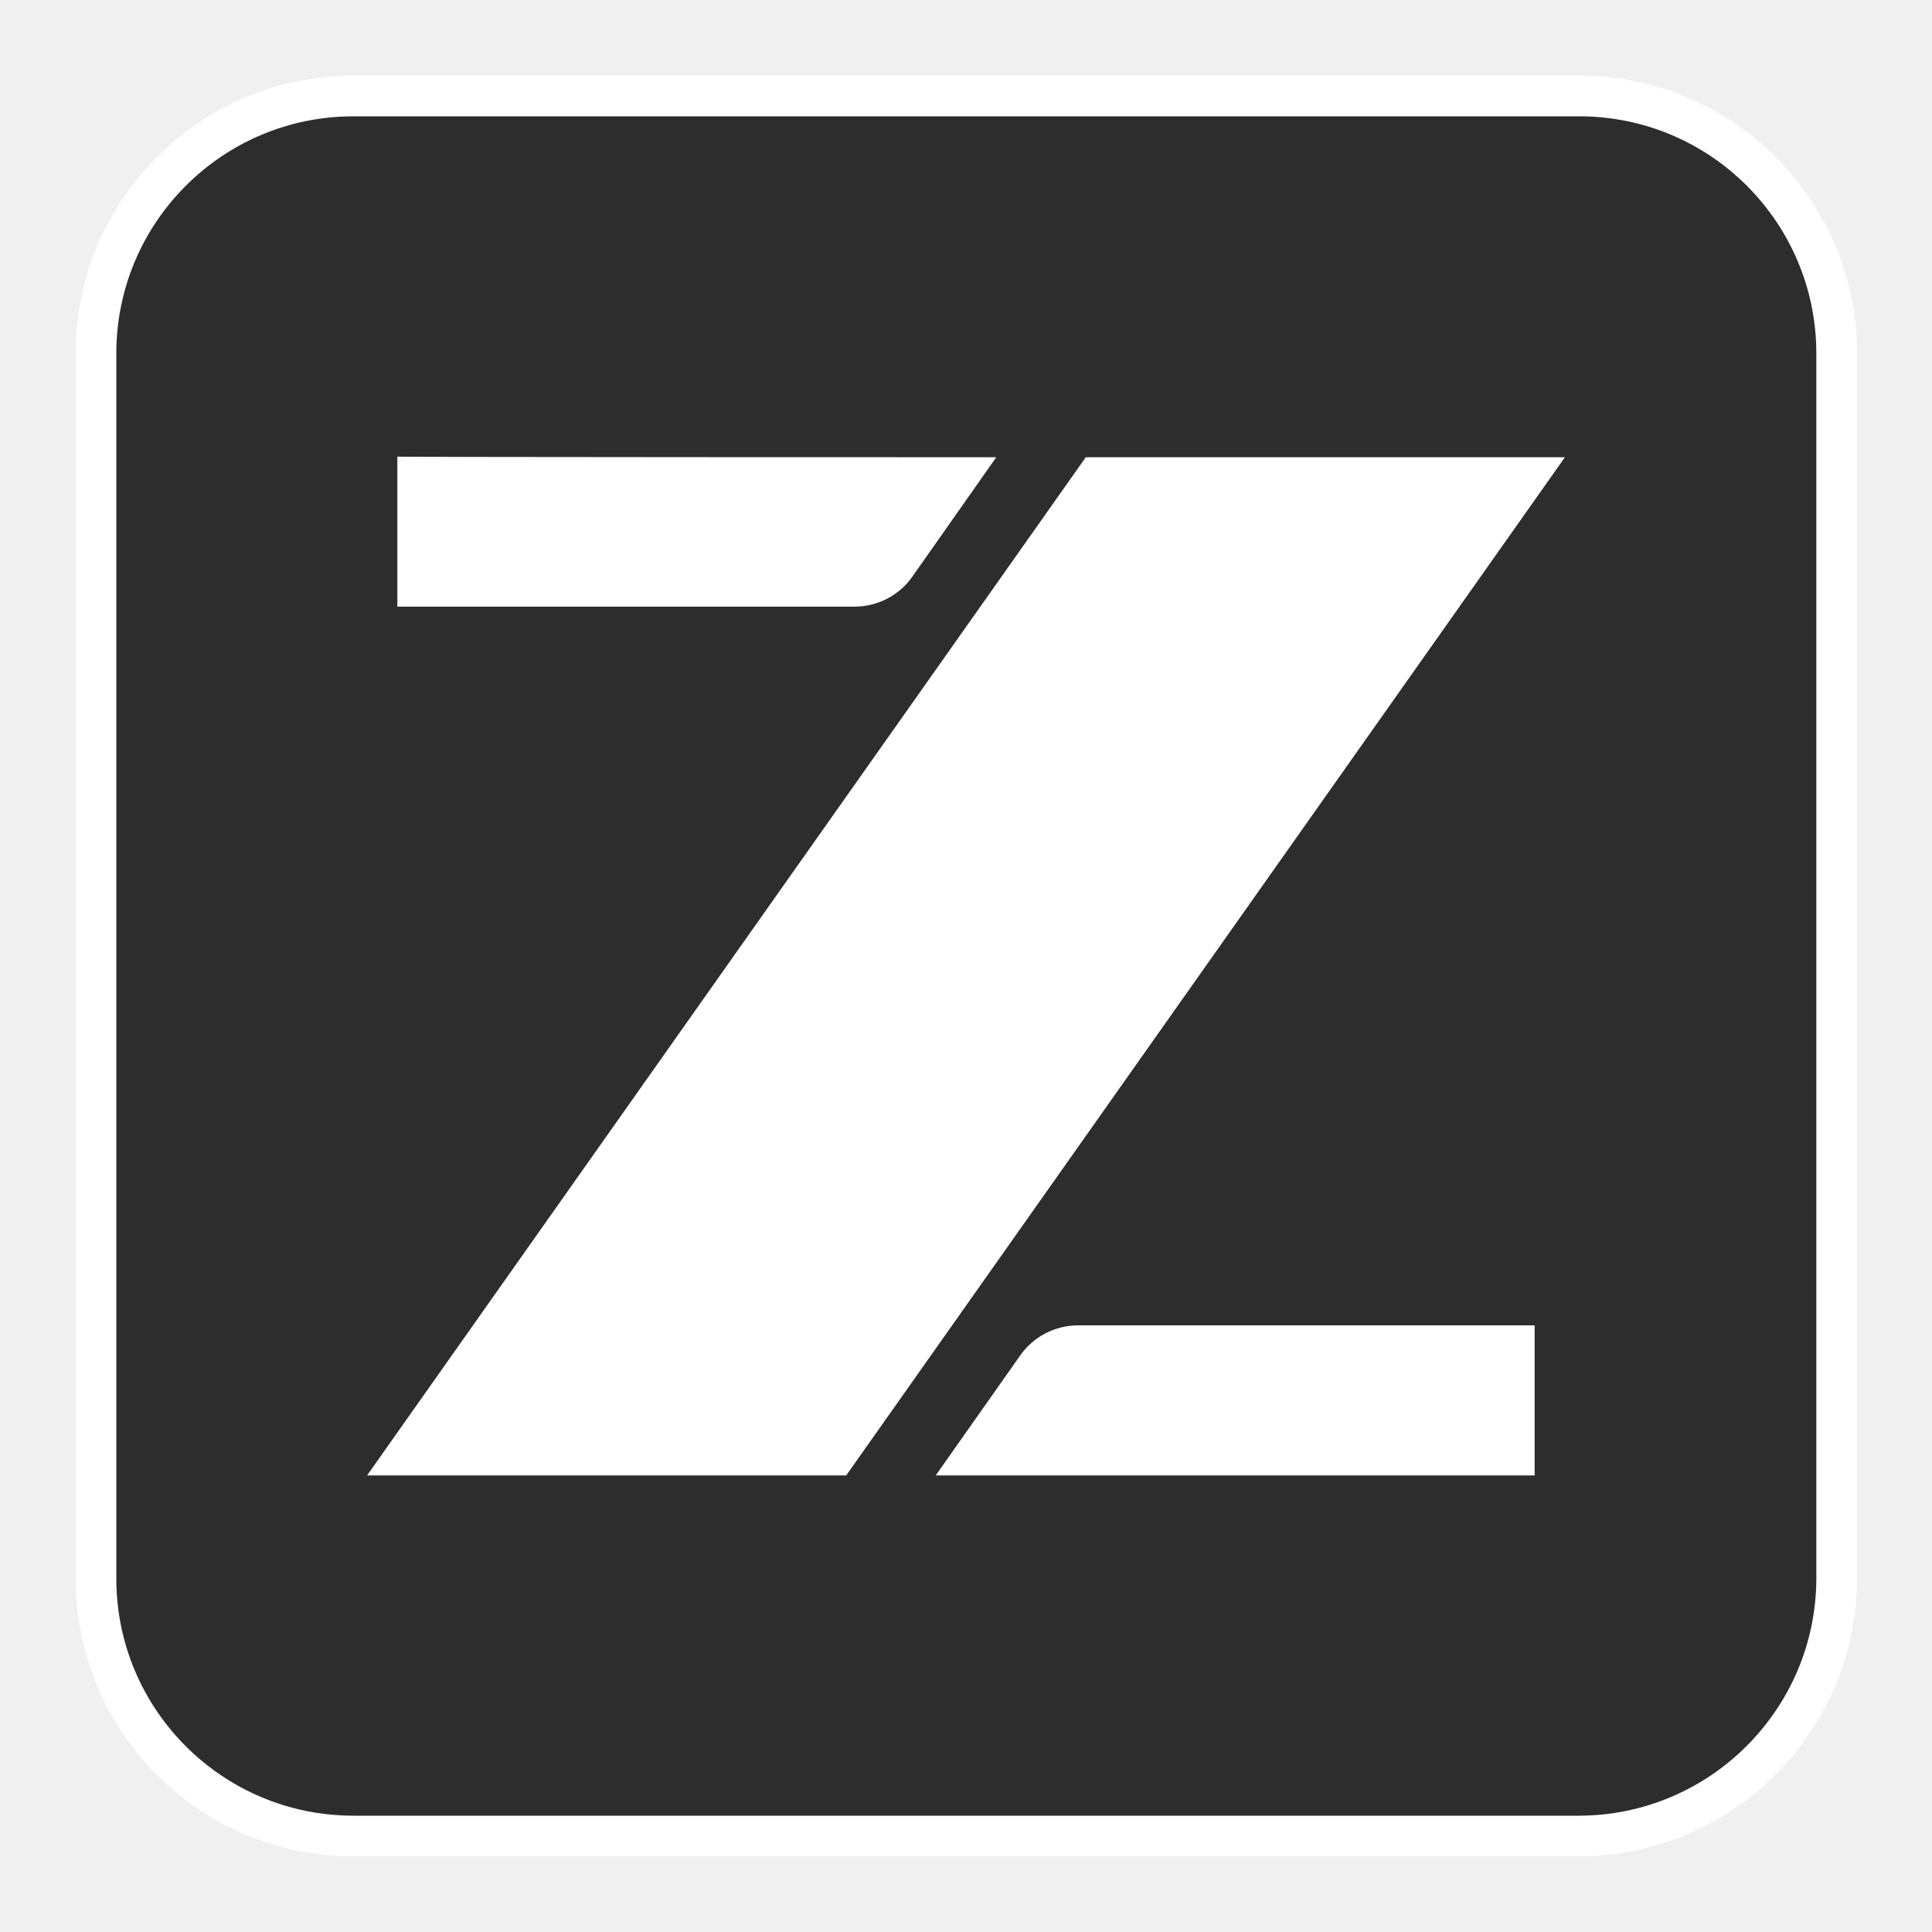
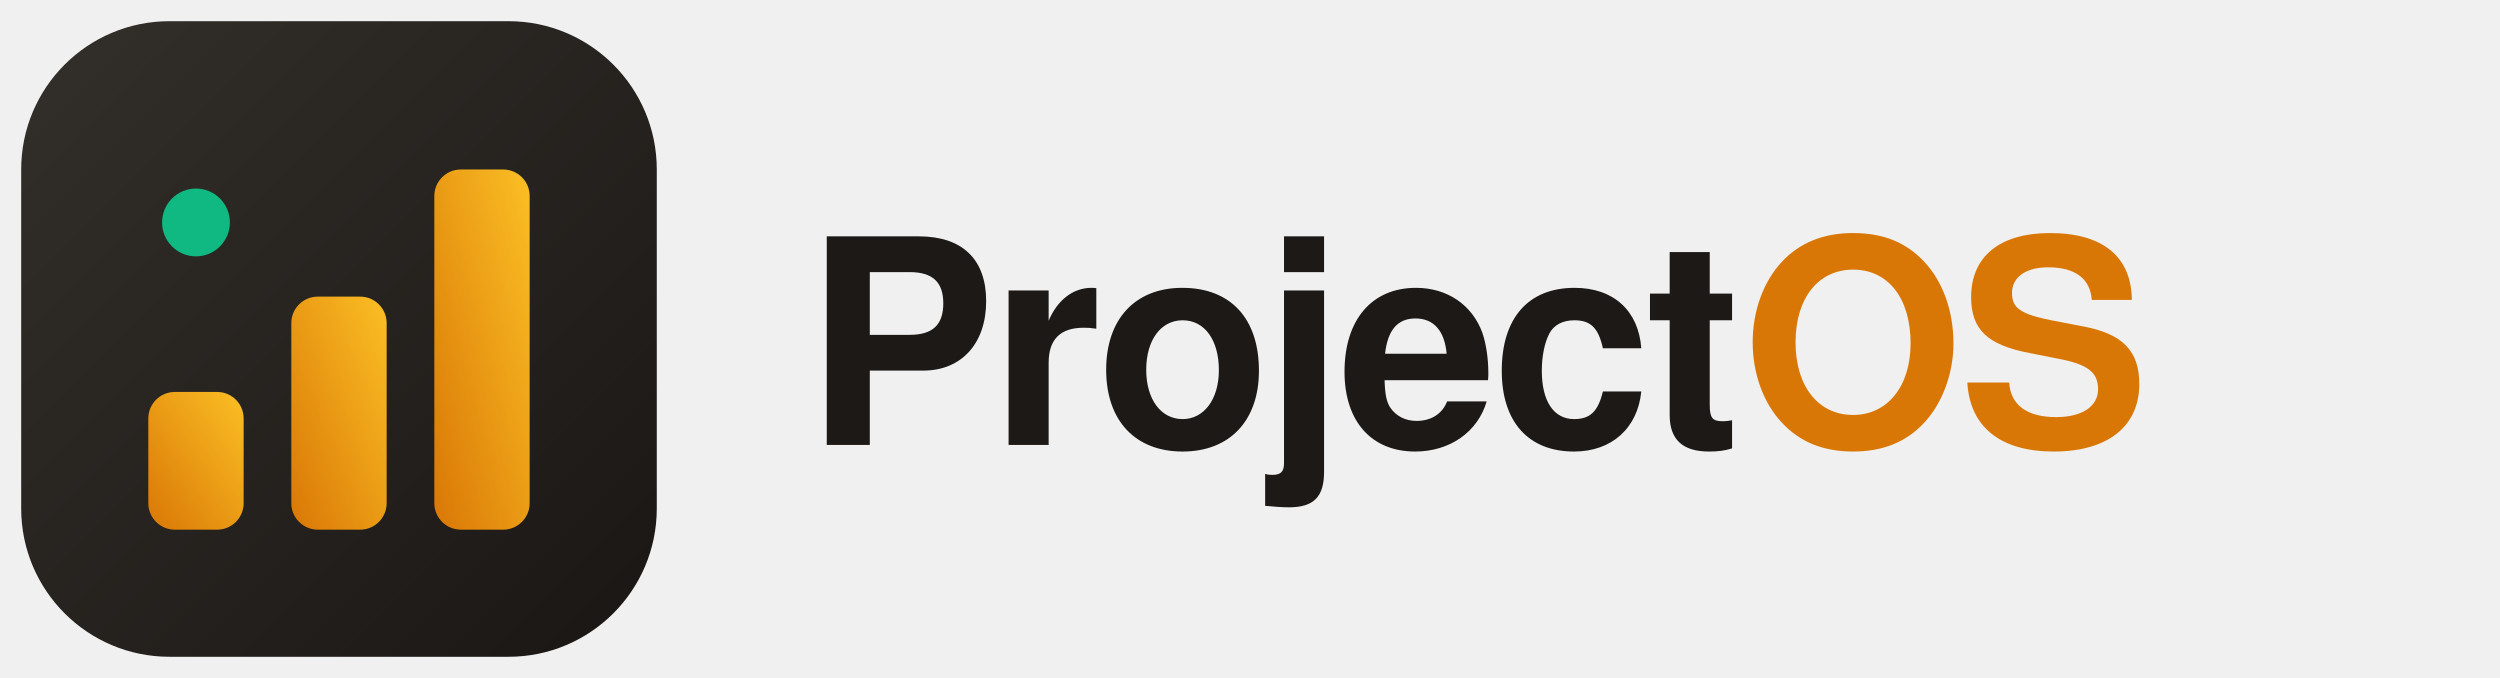
- <svg xmlns="http://www.w3.org/2000/svg" version="1.1" x="0px" y="0px" viewBox="0 0 30 30" style="enable-background:new 0 0 30 30;" xml:space="preserve">
+ <svg xmlns="http://www.w3.org/2000/svg" viewBox="0 0 236 64" role="img" aria-label="ProjectOS">
  <defs>
-     <style type="text/css">
-     .st194{fill:#2D2D2D;stroke:#FFFFFF;stroke-width:0.632;stroke-miterlimit:10;}
-     .st23{fill:#FFFFFF;}
- 
-     .z-breathe {
-       animation: breathe 2.5s ease-in-out infinite;
-     }
- 
-     @keyframes breathe {
-       0%, 100% { opacity: 0.7; }
-       50% { opacity: 1; }
-     }
-   </style>
+     <linearGradient id="pos-bg-w" x1="0" y1="0" x2="1" y2="1">
+       <stop offset="0" stop-color="#33302b" />
+       <stop offset="1" stop-color="#191614" />
+     </linearGradient>
+     <linearGradient id="pos-amber-w" x1="0" y1="1" x2="1" y2="0">
+       <stop offset="0" stop-color="#d97706" />
+       <stop offset="1" stop-color="#fbbf24" />
+     </linearGradient>
  </defs>
-   <g>
-     <path class="st194" d="M24.51,28.51H5.49c-2.21,0-4-1.79-4-4V5.49c0-2.21,1.79-4,4-4h19.03c2.21,0,4,1.79,4,4v19.03     C28.51,26.72,26.72,28.51,24.51,28.51z" />
-     <g class="z-breathe">
-       <path class="st23" d="M15.47,7.1l-1.3,1.85c-0.2,0.29-0.54,0.47-0.9,0.47h-7.1V7.09C6.16,7.1,15.47,7.1,15.47,7.1z" />
-       <polygon class="st23" points="24.3,7.1 13.14,22.91 5.7,22.91 16.86,7.1" />
-       <path class="st23" d="M14.53,22.91l1.31-1.86c0.2-0.29,0.54-0.47,0.9-0.47h7.09v2.33H14.53z" />
-     </g>
-   </g>
+   <rect x="2" y="2" width="60" height="60" rx="14" fill="url(#pos-bg-w)" />
+   <rect x="14" y="37" width="9" height="13" rx="2.5" fill="url(#pos-amber-w)" />
+   <rect x="27.5" y="28" width="9" height="22" rx="2.5" fill="url(#pos-amber-w)" />
+   <rect x="41" y="16" width="9" height="34" rx="2.5" fill="url(#pos-amber-w)" />
+   <circle cx="18.5" cy="21" r="3.2" fill="#10b981" />
+   <text x="76" y="42" font-family="'Segoe UI',system-ui,-apple-system,Helvetica,Arial,sans-serif" font-size="27" font-weight="700" letter-spacing="-0.5" fill="#1c1917">Project<tspan fill="#d97706">OS</tspan>
+   </text>
</svg>
